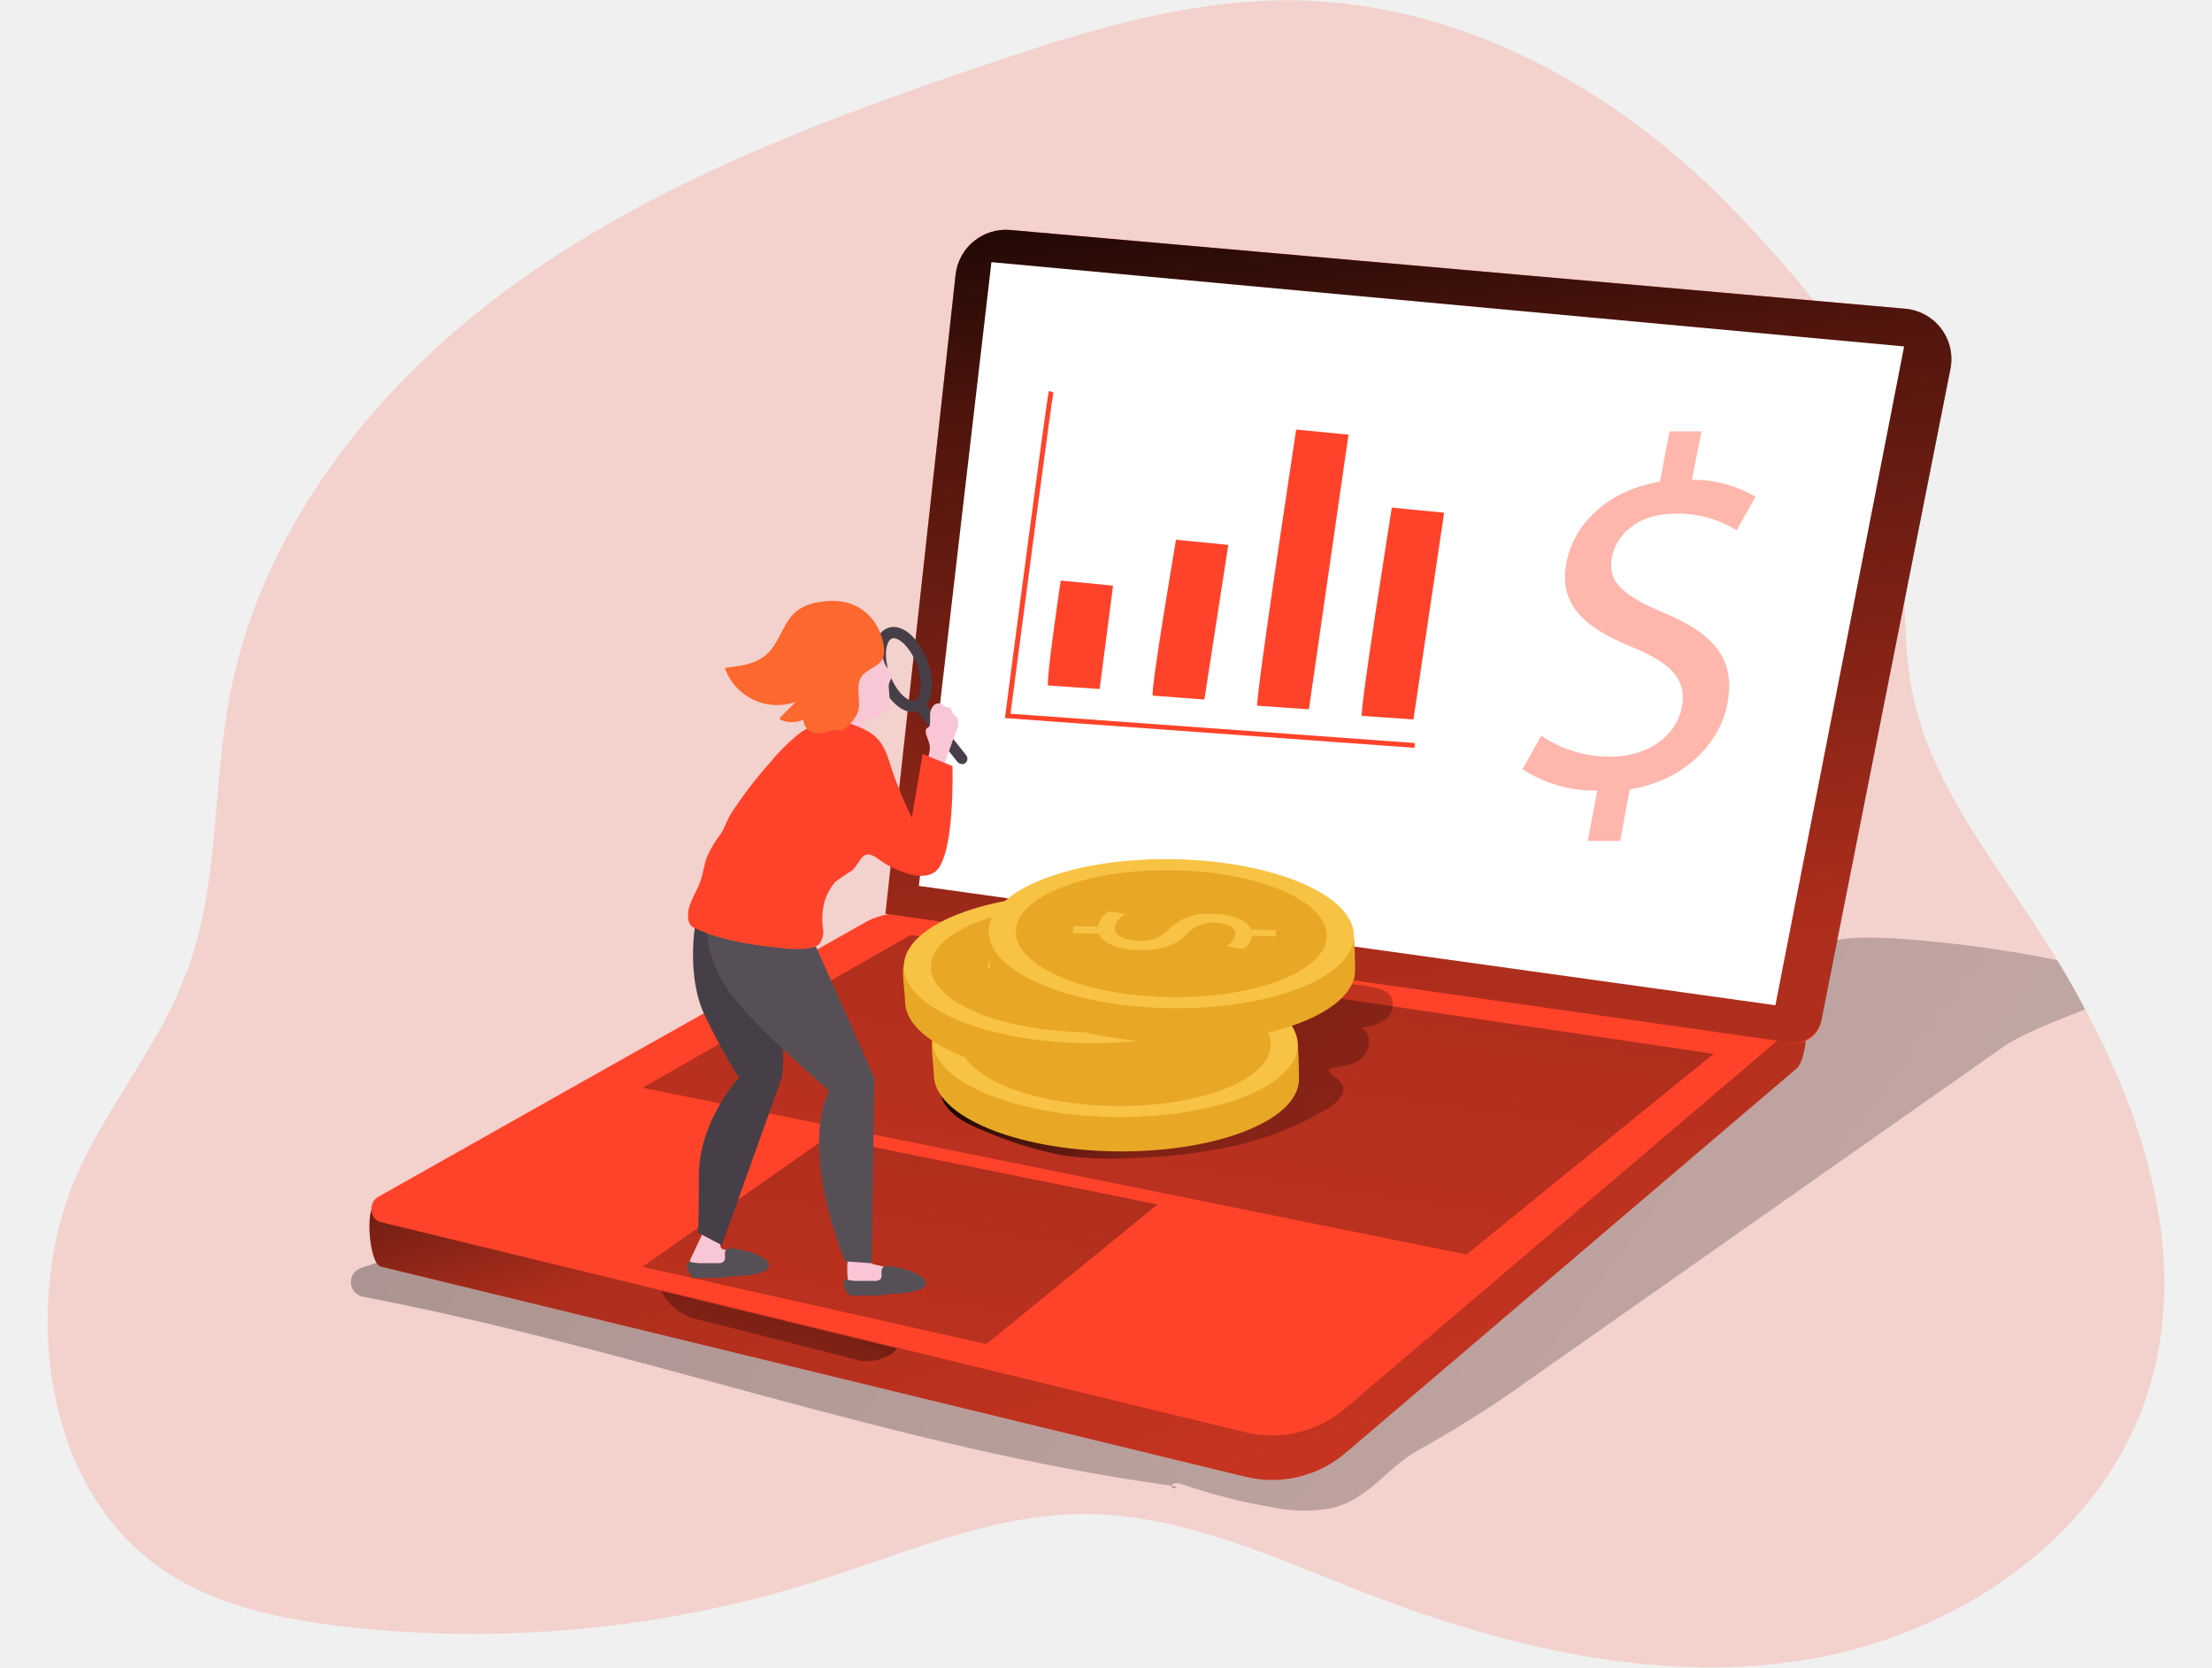
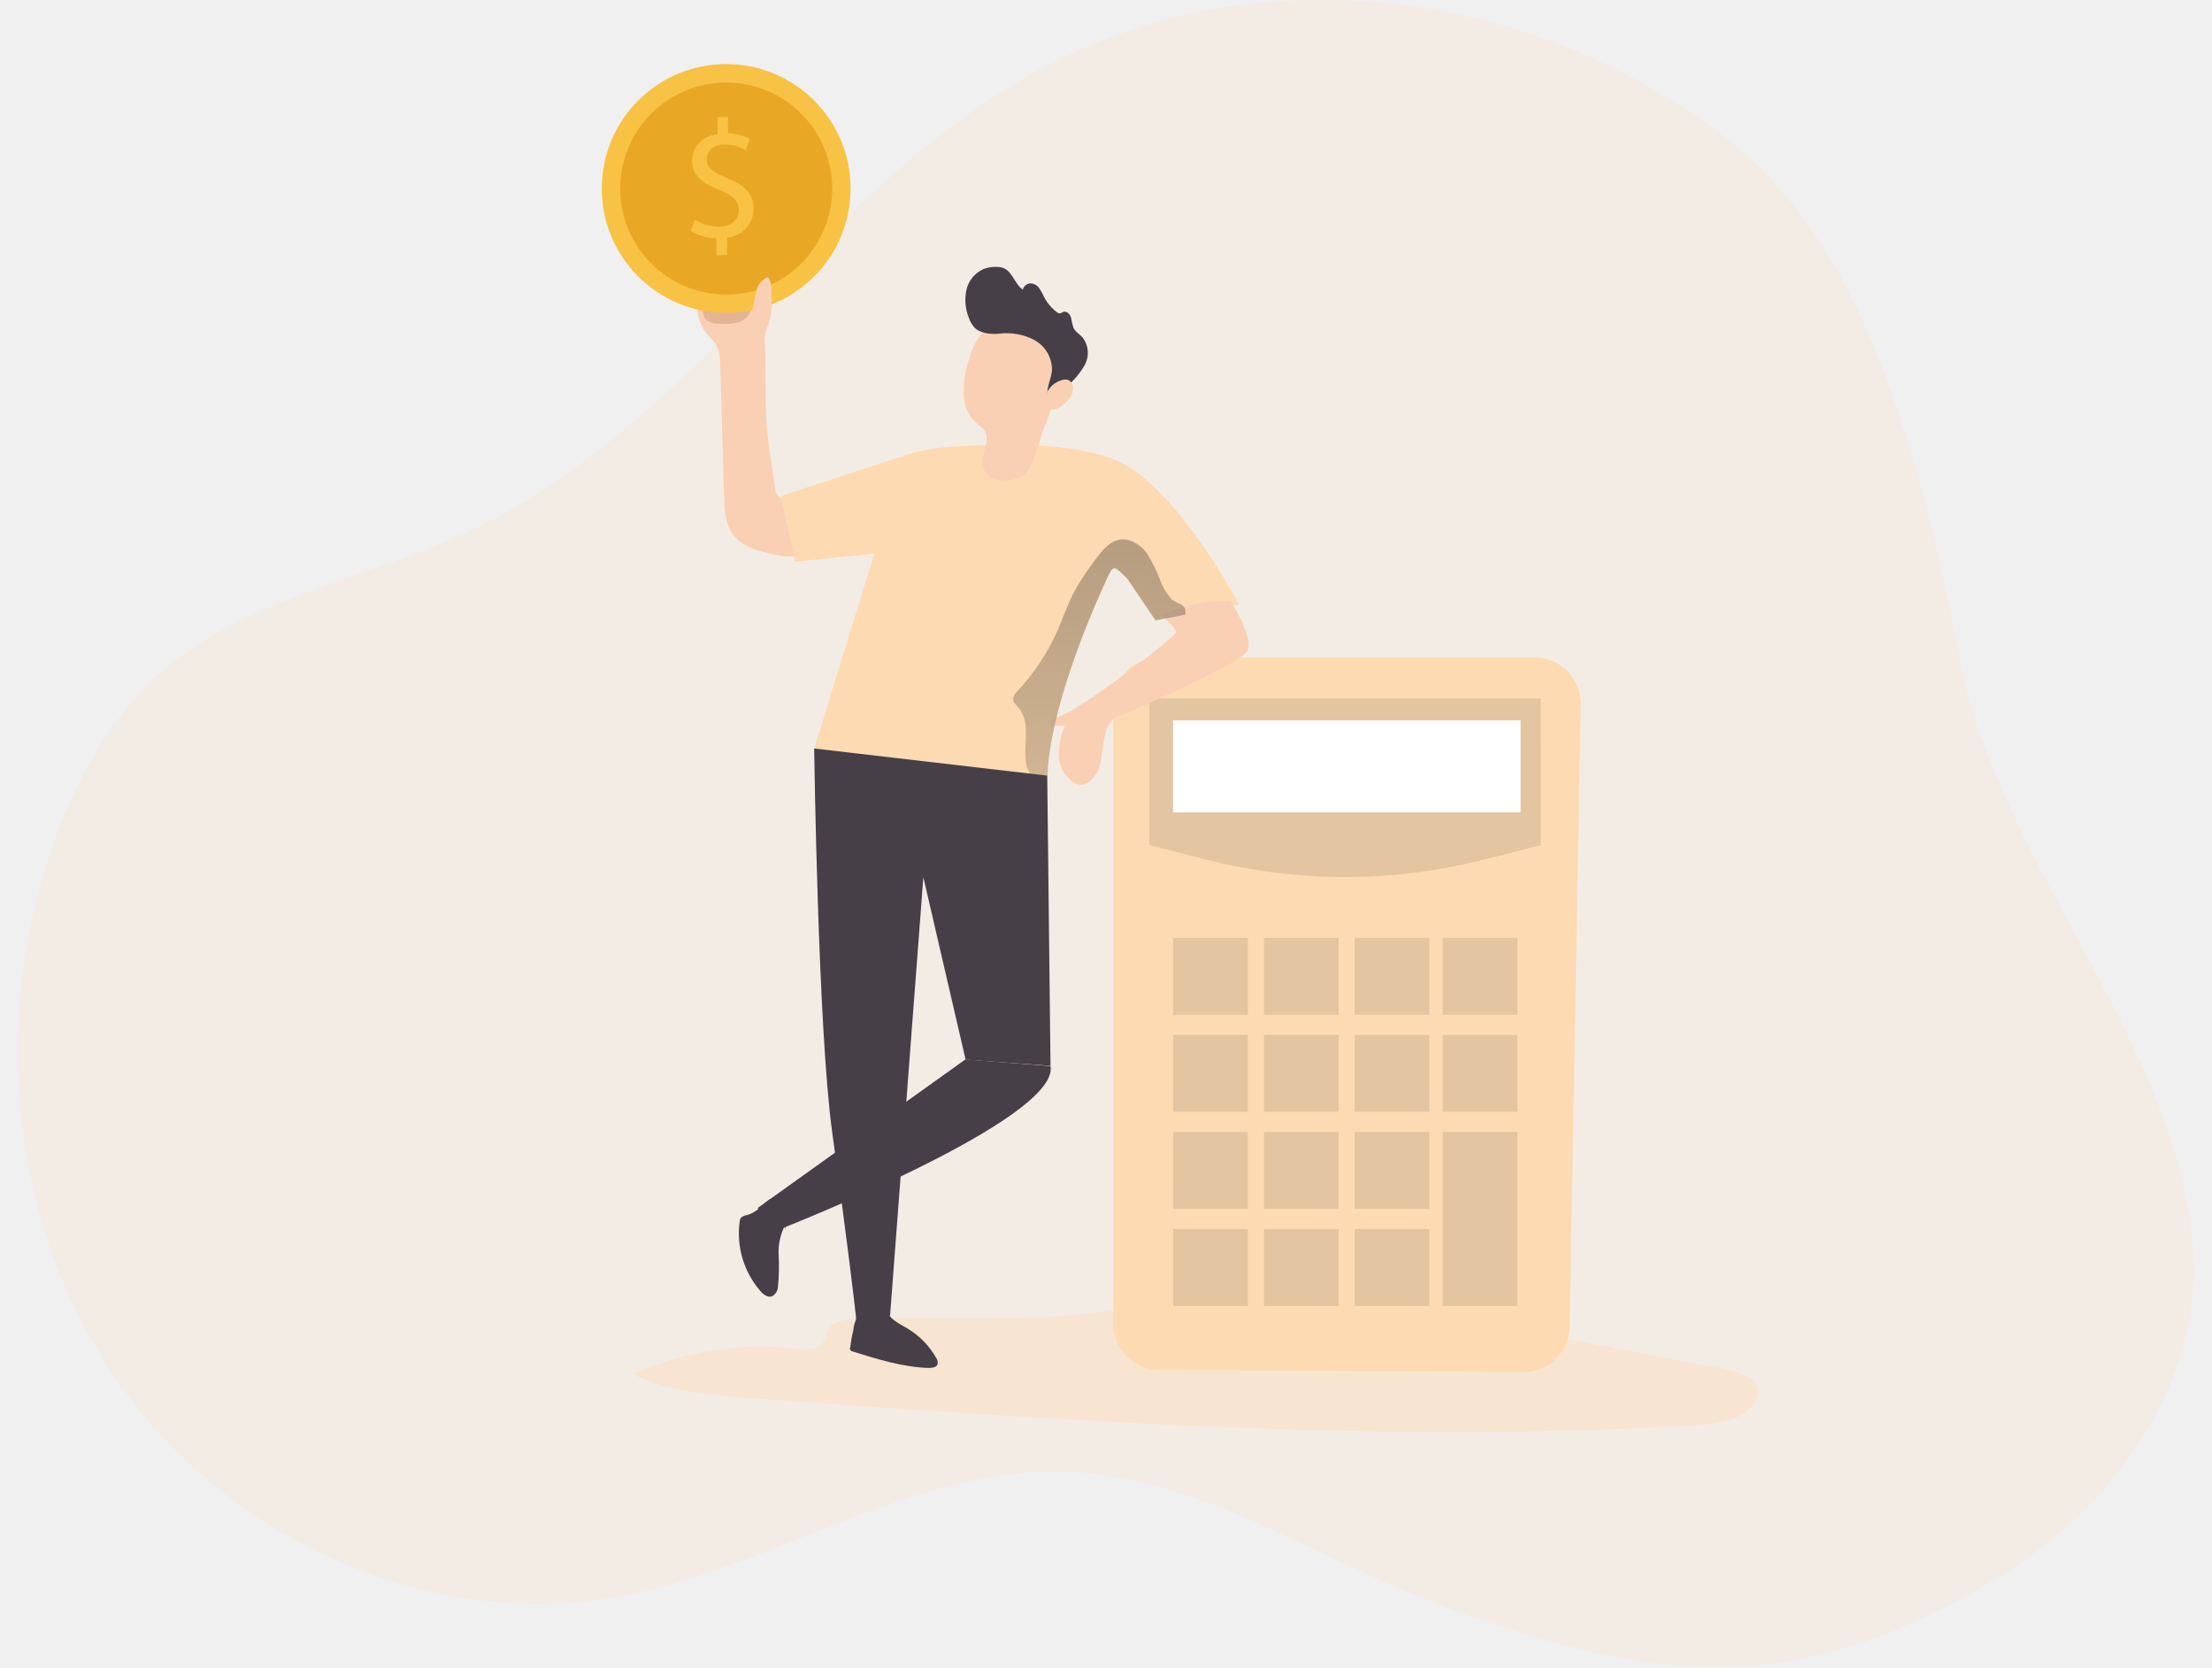
- <svg xmlns="http://www.w3.org/2000/svg" xmlns:xlink="http://www.w3.org/1999/xlink" id="Layer_1" data-name="Layer 1" viewBox="0 0 339.56 267.44" width="406" height="306" class="illustration styles_illustrationTablet__1DWOa">
+ <svg xmlns="http://www.w3.org/2000/svg" id="Layer_1" data-name="Layer 1" viewBox="0 0 385.81 295.51" width="406" height="306" class="illustration styles_illustrationTablet__1DWOa">
  <defs>
-     <linearGradient id="linear-gradient" x1="203.76" y1="278.77" x2="206.72" y2="280.98" gradientUnits="userSpaceOnUse">
+     <linearGradient id="linear-gradient" x1="207.27" y1="62.54" x2="204.23" y2="237.15" gradientUnits="userSpaceOnUse">
      <stop offset="0.01" />
-       <stop offset="0.08" stop-opacity="0.69" />
-       <stop offset="0.21" stop-opacity="0.32" />
+       <stop offset="0.13" stop-opacity="0.69" />
+       <stop offset="0.25" stop-opacity="0.32" />
      <stop offset="1" stop-opacity="0" />
    </linearGradient>
-     <linearGradient id="linear-gradient-2" x1="-78.5" y1="5.97" x2="674.23" y2="568.95" xlink:href="#linear-gradient" />
-     <linearGradient id="linear-gradient-3" x1="174.64" y1="169.52" x2="252.77" y2="417.64" xlink:href="#linear-gradient" />
-     <linearGradient id="linear-gradient-4" x1="194.72" y1="81.3" x2="146.94" y2="404.22" xlink:href="#linear-gradient" />
-     <linearGradient id="linear-gradient-5" x1="169.32" y1="198.46" x2="328.96" y2="253.7" xlink:href="#linear-gradient" />
-     <linearGradient id="linear-gradient-6" x1="147.35" y1="126.45" x2="110.54" y2="375.27" xlink:href="#linear-gradient" />
-     <linearGradient id="linear-gradient-7" x1="145.99" y1="241.45" x2="126.41" y2="291.81" xlink:href="#linear-gradient" />
-     <linearGradient id="linear-gradient-8" x1="232.62" y1="42.3" x2="316.53" y2="775.13" xlink:href="#linear-gradient" />
  </defs>
-   <path d="M351.09,203q-2.13-4-4.49-7.87-2.22-3.69-4.58-7.22c-6.85-10.27-14.46-20.38-17.81-32.26-4.14-14.7,0-31-4.44-45.21C316,98.08,304.51,85.15,295.85,76c-19.15-20.34-45.26-35.2-73.8-34.83a98.53,98.53,0,0,0-16.36,1.67c-10.69,1.94-21.18,5.32-31.5,8.81-26.14,8.86-52.35,18.73-74.77,34.84s-40.91,39.3-46,66.42c-2.64,14-1.69,28.76-6.23,42.3-5.44,16.2-17.52,26.84-21.36,43.67-4.42,19.37.2,42.26,16.43,53.71,8.45,5.95,19,8.17,29.21,9.38A183.39,183.39,0,0,0,148,294.61c13.93-4.43,27.72-10.59,42.34-10.65,15.74-.07,30.49,6.94,45.17,12.62,22.46,8.7,46.81,14.6,70.59,10.79s46.84-19,54.66-41.75C367.87,244.94,361.61,222.73,351.09,203Z" transform="translate(-24.24 -41.11)" fill="#FF432A" opacity="0.18" style="isolation: isolate;" />
-   <path d="M204.55,279.45l.66.09C205.69,279.92,204.35,280,204.55,279.45Z" transform="translate(-24.24 -41.11)" fill="url(#linear-gradient)" />
-   <path d="M351.09,203c-4.92,2-10.09,3.88-13.28,6.13L262.3,262.17a181.24,181.24,0,0,1-18.07,11.48c-5.09,2.75-8,8-14.16,9.4a24.57,24.57,0,0,1-9.24-.16,86.56,86.56,0,0,1-14.6-3.71c-.59-.2-1.41-.32-1.67.24v0c-44-6-86.09-22-129.72-30.31a2.39,2.39,0,0,1-.45-4.57,58.1,58.1,0,0,1,11.26-2.76c7-1.29,13.91-2.55,20.89-3.69a351,351,0,0,1,42.53-4.72c23.68-1,47.57,1.53,71-2.14C242.3,227.78,263.29,218.87,284,210c5-2.14,10.08-4.36,14-8.12,3.06-2.94,5.53-6.84,9.44-8.78s9-1.65,13.36-1.45a199.55,199.55,0,0,1,25.81,3.46Q349,199,351.09,203Z" transform="translate(-24.24 -41.11)" fill="url(#linear-gradient-2)" />
-   <path d="M76.79,234.24l98.84-43a11.78,11.78,0,0,1,6.93-1.15l122.25,10.39c2.34.33,1.92,10.39,0,12L232.63,274A18.14,18.14,0,0,1,216.46,278L77.66,244.26C75.89,243.83,75.13,235.07,76.79,234.24Z" transform="translate(-24.24 -41.11)" fill="#FF432A" />
-   <path d="M76.79,234.24l98.84-43a11.78,11.78,0,0,1,6.93-1.15l122.25,10.39c2.34.33,1.92,10.39,0,12L232.63,274A18.14,18.14,0,0,1,216.46,278L77.66,244.26C75.89,243.83,75.13,235.07,76.79,234.24Z" transform="translate(-24.24 -41.11)" fill="url(#linear-gradient-3)" />
-   <path d="M304.84,205.36l-72.21,61.46a18.11,18.11,0,0,1-16.16,4.05L77.65,237.13c-1.77-.43-2-3.23-.35-4.06l38.07-21.47,10-5.62,30.41-17.14a11.8,11.8,0,0,1,6.92-1.15L303.6,200C305.94,200.28,306.73,203.75,304.84,205.36Z" transform="translate(-24.24 -41.11)" fill="#FF432A" />
-   <polygon points="138.45 149.98 267.25 169.03 227.61 201.23 95.41 174.48 138.45 149.98" fill="url(#linear-gradient-4)" />
-   <path d="M214.4,224.94a49.8,49.8,0,0,0,15.49-6.21c1.32-.84,2.77-2.35,2-3.73-.52-1-1.8-1.27-2.2-2.32,1.75-.71,3.67-.38,5.26-1.75s1.76-4,.07-5a7.77,7.77,0,0,0,3.72-1.24,3,3,0,0,0,1.11-3.48c-.61-1.27-2.21-1.63-3.59-1.85a25.81,25.81,0,0,0-5.87-.47,15.77,15.77,0,0,0-6.4,2c-1.84,1-3.33,2.74-5.16,3.66-3.74,1.88-8.65,1.67-12.67,2.55-3,.65-5.9,1.78-8.85,2.67s-5.75,1.53-8.66,2.17q-10.56,2.32-21.17,4.4c.46,3.15,3.83,4.89,6.78,6.08a61.33,61.33,0,0,0,12.76,4,53,53,0,0,0,10.38.47A88.58,88.58,0,0,0,214.4,224.94Z" transform="translate(-24.24 -41.11)" fill="url(#linear-gradient-5)" />
-   <polygon points="124.97 182.46 178.05 193.19 150.6 215.59 95.41 203.2 124.97 182.46" fill="url(#linear-gradient-6)" />
-   <path d="M122.66,248.18a8.59,8.59,0,0,0,5.47,4.48c3.9.94,26.63,6.76,26.63,6.76s3.7.44,5.75-2Z" transform="translate(-24.24 -41.11)" fill="url(#linear-gradient-7)" />
-   <path d="M158.64,187.68,304,208.36a4.2,4.2,0,0,0,4.72-3.35l20.74-104.72a8.11,8.11,0,0,0-7.25-9.66L178.66,78a8.11,8.11,0,0,0-8.77,7.2Z" transform="translate(-24.24 -41.11)" fill="#FF432A" />
-   <path d="M158.64,187.68l145,20.63a4.63,4.63,0,0,0,5.19-3.68l20.66-104.34a8.11,8.11,0,0,0-7.25-9.66L178.66,78a8.11,8.11,0,0,0-8.77,7.2Z" transform="translate(-24.24 -41.11)" fill="url(#linear-gradient-8)" />
-   <polygon points="277.16 161.24 297.81 55.57 151.4 42.05 139.76 142.1 277.16 161.24" fill="#fff" />
-   <path d="M152.59,246.19a1.94,1.94,0,0,0,.52,1.53,1.74,1.74,0,0,0,.7.29,7.36,7.36,0,0,0,2,.12,25.62,25.62,0,0,0,3.69-.53l2.1-.4a1,1,0,0,0,.69-.34.76.76,0,0,0-.12-.81,3,3,0,0,0-1.35-.88,26,26,0,0,0-3.87-1.23,1.47,1.47,0,0,1-.61-.24c-.26-.23-.31-.62-.49-.93a1.59,1.59,0,0,0-1.66-.64c-.6.12-1.47.53-1.61,1.19A13.12,13.12,0,0,0,152.59,246.19Z" transform="translate(-24.24 -41.11)" fill="#f9c6d6" />
-   <path d="M159.35,244.19a1.26,1.26,0,0,0-1.21.33c-.34.51.11,1.32-.31,1.78a1.22,1.22,0,0,1-.92.27l-2.33,0a7.63,7.63,0,0,1-1.85-.15.94.94,0,0,0-.44-.05.55.55,0,0,0-.38.46,1.22,1.22,0,0,0,.09.62,4,4,0,0,0,.64,1.17.87.87,0,0,0,.28.26,1.14,1.14,0,0,0,.41.07c1.37,0,2.74,0,4.11-.06.95-.07,1.89-.21,2.84-.29a12.06,12.06,0,0,0,4-.69,1.32,1.32,0,0,0,.77-.69,1,1,0,0,0-.17-.87,2.27,2.27,0,0,0-.68-.59,8.33,8.33,0,0,0-2.43-1.05A17.29,17.29,0,0,0,159.35,244.19Z" transform="translate(-24.24 -41.11)" fill="#565056" />
-   <path d="M127.24,243.63a.38.38,0,0,0,0,.15c.08,1.84,2.52,1.89,3.83,1.82a27,27,0,0,0,3.7-.52l2.09-.4a1,1,0,0,0,.69-.35.74.74,0,0,0-.12-.8,3,3,0,0,0-1.34-.89,35.56,35.56,0,0,0-3.45-1.12c-1-.31-.17-1.74-.06-2.5a.72.72,0,0,0,0-.46.79.79,0,0,0-.48-.33,6.36,6.36,0,0,0-1.88-.34.65.65,0,0,0-.37.07.63.63,0,0,0-.22.31l-2,4.26A3.14,3.14,0,0,0,127.24,243.63Z" transform="translate(-24.24 -41.11)" fill="#f9c6d6" />
-   <path d="M128.13,189.41s-1.49,8.4,1.59,14.71a101,101,0,0,0,5.41,9.87s-6.42,6.94-6.42,15.69-.16,9.15-.16,9.15l3.85,2L142,214s.58-3.8,0-5.09S136.5,193,136.5,193Z" transform="translate(-24.24 -41.11)" fill="#473f47" />
-   <path d="M163,155.32c-2,0-4.17-2.12-5.38-5.4-1.4-3.79-.8-7.27,1.4-8.08s4.91,1.44,6.31,5.24h0c1.4,3.79.8,7.27-1.4,8.08A2.68,2.68,0,0,1,163,155.32Zm-3-11.85a.81.81,0,0,0-.31.05c-1,.38-1.4,2.93-.35,5.78s3,4.56,4,4.18,1.4-2.93.35-5.78h0C162.68,145.11,161,143.47,159.93,143.47Z" transform="translate(-24.24 -41.11)" fill="#473f47" />
-   <path d="M170.9,163.65a.91.91,0,0,1-.71-.33L163.57,155a.89.89,0,1,1,1.4-1.11l6.62,8.36a.88.88,0,0,1-.69,1.44Z" transform="translate(-24.24 -41.11)" fill="#473f47" />
-   <path d="M159.16,151.26a16.79,16.79,0,0,1,.11,2.65,2.87,2.87,0,0,1-1.17,1.69,5.84,5.84,0,0,1-1.93.84,1.61,1.61,0,0,0-.57.24,1.38,1.38,0,0,0-.3,1.06V160a1,1,0,0,1-.16.67.76.76,0,0,1-.39.22A2.41,2.41,0,0,1,152,159.5a16.85,16.85,0,0,0-.87-1.45,5.28,5.28,0,0,1-.52-2,11.29,11.29,0,0,1,1.17-6.31,8.86,8.86,0,0,1,2.62-3.14c.89-.64,2.61-1.59,3.52-.49.45.54.44,1.35.86,1.92.3.41.84.7.92,1.2s-.25.86-.4,1.28A2.13,2.13,0,0,0,159.16,151.26Z" transform="translate(-24.24 -41.11)" fill="#f9c6d6" />
-   <path d="M165.8,155.84a.71.71,0,0,0,0-.14,2.16,2.16,0,0,1,.55-1.41,1.12,1.12,0,0,1,1.4-.2c.17.12.3.32.5.41s.63,0,.84.24.15.44.25.65.39.4.58.6c.94,1-.1,2.83-.47,3.86-.56,1.54-1.11,3.09-1.57,4.67a2.48,2.48,0,0,1-1.6-.31,1.77,1.77,0,0,1-.46-.4,2.26,2.26,0,0,1-.18-1.81,3.83,3.83,0,0,0,.1-1.39,12.25,12.25,0,0,0-.5-1.48c-.14-.41-.26-.93.06-1.22a2.6,2.6,0,0,0,.36-.27.72.72,0,0,0,.12-.4C165.82,156.77,165.78,156.3,165.8,155.84Z" transform="translate(-24.24 -41.11)" fill="#f9c6d6" />
-   <path d="M147.52,193l9.33,21-.39,29.74-4.28-.31s-7.32-16.92-2.61-27.4c0,0-11.31-9.67-15.49-15.17-5.13-6.77-4-12.45-4-12.45Z" transform="translate(-24.24 -41.11)" fill="#565056" />
-   <path d="M151.84,156.88a15.2,15.2,0,0,1,3.31,1.18c3.58,1.65,3.74,4.48,5,7.87a66.88,66.88,0,0,0,2.73,6.34l1.73-10.22,4.78,1.94s.48,15.08-3,17.11c-2.26,1.3-5.43-.22-7.48-1.27-.75-.38-2-1.53-2.79-1.64-1.53-.21-1.63,1.61-3,2.67a22.26,22.26,0,0,0-2.54,1.73,8.3,8.3,0,0,0-1.67,3,10.85,10.85,0,0,0-.33,4.21,3.42,3.42,0,0,1-.56,2.75,2.71,2.71,0,0,1-1.39.62,16.66,16.66,0,0,1-5.13-.06,51.28,51.28,0,0,1-9.94-1.78A27.55,27.55,0,0,1,128.1,190a2.28,2.28,0,0,1-.66-.43,1.72,1.72,0,0,1-.39-.84c-.45-2.06,1-4,1.79-5.93.5-1.32.66-2.76,1.11-4.1a17.48,17.48,0,0,1,2.26-3.82c.67-1,1-2.28,1.72-3.36a65.92,65.92,0,0,1,6-7.86,32.66,32.66,0,0,1,4.26-4.38,10,10,0,0,1,6.41-2.52A7.59,7.59,0,0,1,151.84,156.88Z" transform="translate(-24.24 -41.11)" fill="#FF432A" />
-   <path d="M147.81,137.72a7.41,7.41,0,0,0-3.43,1.42c-2.19,1.78-2.69,5-4.77,6.91-1.78,1.61-4.35,1.93-6.74,2.18a8.9,8.9,0,0,0,11.39,5.46l-2.45,2.44a.37.37,0,0,0-.13.2c0,.16.15.26.3.31a4.76,4.76,0,0,0,3.5-.08,2.2,2.2,0,0,0,1.9,2.11,4.13,4.13,0,0,0,2.14-.26,3,3,0,0,1,1.19-.21c.34,0,.65.18,1,.06a6.52,6.52,0,0,0,2.4-2.69c.79-1.78-.37-4,.58-5.76.79-1.4,3.27-1.82,3.64-3.4.4-1.75-.55-4.31-1.56-5.69a7.85,7.85,0,0,0-4.75-3.06,11,11,0,0,0-3.38-.07Z" transform="translate(-24.24 -41.11)" fill="#fc682d" />
-   <path d="M134.23,241.34a1.25,1.25,0,0,0-1.21.34c-.34.5.11,1.31-.31,1.77a1.18,1.18,0,0,1-.92.27l-2.33,0a6.75,6.75,0,0,1-1.85-.15,1.09,1.09,0,0,0-.44-.05.55.55,0,0,0-.38.46,1.32,1.32,0,0,0,.09.62,4,4,0,0,0,.64,1.17,1,1,0,0,0,.28.26,1,1,0,0,0,.41.07c1.37,0,2.74,0,4.11-.06,1-.07,1.89-.21,2.84-.28a12.06,12.06,0,0,0,4-.7,1.32,1.32,0,0,0,.77-.69,1,1,0,0,0-.17-.87,2.42,2.42,0,0,0-.68-.59,8.33,8.33,0,0,0-2.43-1.05A18.8,18.8,0,0,0,134.23,241.34Z" transform="translate(-24.24 -41.11)" fill="#565056" />
-   <path d="M195.52,225.79c-16.17-.23-29.21-5.76-29.11-12.37,0-.73-.55-4.88-.23-5.54,2.55-5.54,15.3-6.19,29.68-6,14.15.21,26,0,28.68,5.47.39.78.45,6.1.44,6.89C224.89,220.86,211.7,226,195.52,225.79Z" transform="translate(-24.24 -41.11)" fill="#e8a825" />
-   <ellipse cx="195.49" cy="208.33" rx="11.95" ry="29.29" transform="translate(-39.86 359.71) rotate(-89.18)" fill="#f8c244" />
-   <ellipse cx="195.49" cy="208.33" rx="10.18" ry="24.95" transform="translate(-39.86 359.71) rotate(-89.18)" fill="#e8a825" />
-   <path d="M179.75,207.14l4,.06a3.27,3.27,0,0,1,1.78-2.44l2.65.41a3,3,0,0,0-1.73,2.31c0,1.15,1.6,2,3.84,2A6,6,0,0,0,195,207.7a8.46,8.46,0,0,1,6.89-2.56c3.28,0,5.77,1,6.35,2.52l4,.06v1l-3.85-.06a2.85,2.85,0,0,1-1.41,2.09l-2.6-.44a2.68,2.68,0,0,0,1.36-2c0-1.23-1.79-1.74-3.38-1.76a5.56,5.56,0,0,0-4.54,1.94c-1.68,1.63-3.76,2.44-7.32,2.44-3.14,0-6.11-1-6.71-2.65l-4.11-.06Z" transform="translate(-24.24 -41.11)" fill="#f8c244" />
-   <path d="M190.9,214c-16.17-.23-29.21-5.76-29.11-12.37,0-.73-.55-4.88-.24-5.54,2.56-5.54,15.31-6.19,29.69-6,14.15.21,26,0,28.68,5.47.39.78.45,6.1.44,6.89C220.27,209,207.08,214.18,190.9,214Z" transform="translate(-24.24 -41.11)" fill="#e8a825" />
-   <ellipse cx="190.87" cy="196.49" rx="11.95" ry="29.29" transform="translate(-32.57 343.42) rotate(-89.18)" fill="#f8c244" />
-   <ellipse cx="190.87" cy="196.49" rx="10.18" ry="24.95" transform="translate(-32.57 343.42) rotate(-89.18)" fill="#e8a825" />
-   <path d="M175.13,195.3l4,.06a3.27,3.27,0,0,1,1.78-2.44l2.65.41a3,3,0,0,0-1.73,2.31c0,1.15,1.6,2,3.84,2a6,6,0,0,0,4.75-1.76,8.43,8.43,0,0,1,6.89-2.56c3.28,0,5.77,1,6.35,2.52l4,.06v1l-3.85-.06a2.85,2.85,0,0,1-1.41,2.09l-2.6-.44a2.68,2.68,0,0,0,1.36-2c0-1.22-1.79-1.73-3.38-1.75a5.56,5.56,0,0,0-4.54,1.94c-1.68,1.63-3.76,2.44-7.32,2.44-3.14,0-6.11-1-6.71-2.65l-4.11-.06Z" transform="translate(-24.24 -41.11)" fill="#f8c244" />
-   <path d="M204.53,208.33c-16.18-.24-29.22-5.77-29.12-12.37,0-.73-.55-4.88-.23-5.54,2.55-5.54,15.31-6.19,29.69-6,14.15.21,26,0,28.67,5.47.39.78.45,6.11.44,6.9C233.9,203.39,220.7,208.56,204.53,208.33Z" transform="translate(-24.24 -41.11)" fill="#e8a825" />
-   <ellipse cx="204.49" cy="190.87" rx="11.95" ry="29.29" transform="translate(-13.52 351.5) rotate(-89.18)" fill="#f8c244" />
-   <ellipse cx="204.49" cy="190.87" rx="10.18" ry="24.95" transform="translate(-13.52 351.5) rotate(-89.18)" fill="#e8a825" />
-   <path d="M188.75,189.67l4,.06a3.26,3.26,0,0,1,1.78-2.44l2.65.42a3.06,3.06,0,0,0-1.74,2.31c0,1.14,1.6,1.95,3.85,2a6,6,0,0,0,4.75-1.76,8.44,8.44,0,0,1,6.88-2.56c3.29,0,5.78,1,6.35,2.53l4,.06v1l-3.84-.06a2.89,2.89,0,0,1-1.42,2.09l-2.6-.44a2.72,2.72,0,0,0,1.37-2c0-1.22-1.8-1.73-3.38-1.76a5.59,5.59,0,0,0-4.54,1.94c-1.69,1.64-3.76,2.45-7.33,2.45-3.14,0-6.1-1-6.7-2.65l-4.11-.06Z" transform="translate(-24.24 -41.11)" fill="#f8c244" />
-   <path d="M184.76,151.06c-.47-.33,2-16.83,2-16.83l8.39.82L193,151.63Z" transform="translate(-24.24 -41.11)" fill="#FF432A" />
-   <path d="M201.53,152.69c-.47-.34,3.72-25,3.72-25l8.39.82-3.84,24.8Z" transform="translate(-24.24 -41.11)" fill="#FF432A" />
-   <path d="M218.3,154.31c-.46-.33,6.23-44.3,6.23-44.3l8.39.82-6.35,44.05Z" transform="translate(-24.24 -41.11)" fill="#FF432A" />
-   <path d="M235.07,155.94c-.46-.33,4.8-33.41,4.8-33.41l8.39.82-4.92,33.16Z" transform="translate(-24.24 -41.11)" fill="#FF432A" />
-   <path d="M243.5,161.06l-65.7-4.77.06-.4c.68-5.24,6.68-51.21,7-52.06l.72.23c-.25,1-4.58,33.89-6.88,51.53l64.88,4.7Z" transform="translate(-24.24 -41.11)" fill="#FF432A" />
-   <path d="M271.3,176l1.54-8.09a21.1,21.1,0,0,1-12-3.42l3-5.37a19.31,19.31,0,0,0,11.19,3.35c5.92,0,10.49-3.33,11.36-7.89s-1.86-7.1-7.51-9.48c-7.84-3.14-12.34-6.79-11-13.73,1.27-6.64,7.11-11.71,15-13l1.54-8.07,5.13,0L288,118.06a19.83,19.83,0,0,1,10.22,2.73l-3.05,5.38a17.62,17.62,0,0,0-9.91-2.66c-6.37,0-9.46,3.74-10.07,6.93-.8,4.16,1.87,6.22,8.5,9.05,7.89,3.3,11.39,7.42,10,14.54-1.2,6.32-6.9,12.28-15.66,13.7L276.5,176Z" transform="translate(-24.24 -41.11)" fill="#FF432A" opacity="0.39" style="isolation: isolate;" />
+   <path d="M399.57,258a52.44,52.44,0,0,1-2.05,9.44c-5.26,16.71-18.46,31.22-33.9,40.22-17.92,10.47-33,14.91-48.46,14.91a99.57,99.57,0,0,1-23.36-3c-1-.24-2-.5-3.07-.77-2.57-.68-5.2-1.43-7.89-2.27l-3.26-1-1.66-.56c-2.22-.74-4.47-1.53-6.78-2.37l-3.49-1.29c-11.31-4.22-22.2-10.11-33.32-14.93-10.25-4.43-20.71-8-31.83-8.41-28-1.14-53,17.48-80.66,22.26C86.63,315.94,51.28,299.73,32,272.13q-1.44-2.06-2.75-4.17c-.27-.42-.52-.85-.78-1.27-.69-1.14-1.34-2.27-2-3.43-.29-.52-.57-1.05-.84-1.58s-.6-1.16-.88-1.74l-.07-.14c-.3-.59-.58-1.17-.85-1.76h0a100.79,100.79,0,0,1-6.18-17.12,110.08,110.08,0,0,1,3.17-65.35c.69-1.87,1.43-3.72,2.24-5.55C27,161,32.41,152.47,39.84,146c15-13.05,36-16.18,54-24.57a121.85,121.85,0,0,0,24.36-15.39c26.28-20.83,47-50.08,76.64-66.39a103.26,103.26,0,0,1,41-12.17,116.64,116.64,0,0,1,69.12,16c13.54,8.11,26.18,17.47,37.11,42.48,6.05,13.82,11.56,32.43,16.43,58.23a86.37,86.37,0,0,0,2.17,8.88c6.48,21.58,20.73,42.08,30.17,63.24,4.8,10.75,8.33,21.69,9,33A48,48,0,0,1,399.57,258Z" transform="translate(-14.15 -27.1)" fill="#fddab2" opacity="0.18" style="isolation: isolate;" />
+   <path d="M162.59,260.9c-1.77.07-3.84.3-4.75,1.82a24.23,24.23,0,0,1-1,2.39c-1,1.31-2.9,1.19-4.52,1a56,56,0,0,0-29.19,4.55c6.82,3.2,14.54,3.79,22.06,4.33,55.21,4,110.61,7.93,165.88,4.76,3.26-.18,6.7-.46,9.37-2.34,1.31-.92,2.43-2.43,2.16-4-.39-2.23-3.07-3.1-5.29-3.53L250.87,257.1c-7-1.35-14.2-2.68-21.38-2.47-6.67.18-12.11,2.86-18.46,4.14C195.72,261.85,178.2,260.31,162.59,260.9Z" transform="translate(-14.15 -27.1)" fill="#fddab2" opacity="0.39" />
+   <path d="M281,270.27l-64.47-.38a8.2,8.2,0,0,1-8.2-8.21V151.82a8.2,8.2,0,0,1,8.2-8.2H283a8.2,8.2,0,0,1,8.2,8.2l-1.95,110.25A8.21,8.21,0,0,1,281,270.27Z" transform="translate(-14.15 -27.1)" fill="#fddab2" />
+   <path d="M284.14,176.88,274,179.46a99.66,99.66,0,0,1-49.13,0l-10.11-2.58v-26h69.35Z" transform="translate(-14.15 -27.1)" fill="#020202" opacity="0.1" style="isolation: isolate;" />
+   <rect x="204.79" y="127.68" width="61.61" height="16.3" fill="#fff" style="isolation: isolate;" />
+   <rect x="204.82" y="166.21" width="13.23" height="13.63" fill="#020202" opacity="0.1" style="isolation: isolate;" />
+   <rect x="220.91" y="166.21" width="13.23" height="13.63" fill="#020202" opacity="0.1" style="isolation: isolate;" />
+   <rect x="236.99" y="166.21" width="13.23" height="13.63" fill="#020202" opacity="0.1" style="isolation: isolate;" />
+   <rect x="252.59" y="166.21" width="13.23" height="13.63" fill="#020202" opacity="0.1" style="isolation: isolate;" />
+   <rect x="204.82" y="183.42" width="13.23" height="13.63" fill="#020202" opacity="0.1" style="isolation: isolate;" />
+   <rect x="220.91" y="183.42" width="13.23" height="13.63" fill="#020202" opacity="0.1" style="isolation: isolate;" />
+   <rect x="236.99" y="183.42" width="13.23" height="13.63" fill="#020202" opacity="0.1" style="isolation: isolate;" />
+   <rect x="252.59" y="183.42" width="13.23" height="13.63" fill="#020202" opacity="0.1" style="isolation: isolate;" />
+   <rect x="252.59" y="200.63" width="13.23" height="30.83" fill="#020202" opacity="0.1" style="isolation: isolate;" />
+   <rect x="204.82" y="200.63" width="13.23" height="13.63" fill="#020202" opacity="0.1" style="isolation: isolate;" />
+   <rect x="220.91" y="200.63" width="13.23" height="13.63" fill="#020202" opacity="0.1" style="isolation: isolate;" />
+   <rect x="236.99" y="200.63" width="13.23" height="13.63" fill="#020202" opacity="0.1" style="isolation: isolate;" />
+   <rect x="204.82" y="217.83" width="13.23" height="13.63" fill="#020202" opacity="0.1" style="isolation: isolate;" />
+   <rect x="220.91" y="217.83" width="13.23" height="13.63" fill="#020202" opacity="0.1" style="isolation: isolate;" />
+   <rect x="236.99" y="217.83" width="13.23" height="13.63" fill="#020202" opacity="0.1" style="isolation: isolate;" />
+   <path d="M152.23,116.14c.12,0,0-.18-.08-.22a14.58,14.58,0,0,0-1.76-.21,2.26,2.26,0,0,1-1.55-.76,2.8,2.8,0,0,1-.44-1.34l-1.1-7.46c-.9-6.06-.39-12.1-.7-18.22a6.29,6.29,0,0,1,.09-1.89,12.64,12.64,0,0,1,.54-1.45,14.09,14.09,0,0,0,.54-5.86,1.67,1.67,0,0,0-.52-1.4c-.79-.51-1.66.5-2.05,1.36l-1,2.24a.69.69,0,0,1-.21.31.7.7,0,0,1-.6,0c-1.65-.45-3.46-1-4.33-2.49-.64-1.09-.78-2.67-2-3.15a2.17,2.17,0,0,0-2.6,1.37,6.44,6.44,0,0,0-.15,3.21c.27,2.14.6,4.39,1.95,6.06A19,19,0,0,1,138,88.31a7.23,7.23,0,0,1,.68,3.42l.68,23.34c.06,2.32.18,4.78,1.52,6.67,1.67,2.34,4.74,3.13,7.56,3.66a10.93,10.93,0,0,0,4.33.21,4,4,0,0,0,3.12-2.72,4.8,4.8,0,0,0-.95-3.56C154.27,118.27,152.7,117.31,152.23,116.14Z" transform="translate(-14.15 -27.1)" fill="#f9d0b4" />
+   <path d="M141.92,84.21a9.35,9.35,0,0,1-3.54.25,3.24,3.24,0,0,1-2.25-.72,3.12,3.12,0,0,1-.48-2.46.5.5,0,0,1,.12-.34.52.52,0,0,1,.39-.07l5.63.49c.83.07,2.58-.19,2.23,1A3.28,3.28,0,0,1,141.92,84.21Z" transform="translate(-14.15 -27.1)" fill="#e2b596" />
+   <path d="M230.62,134.23l-9.56,1.82-5.23,1-5-7.39c-2.42-2.27-2.38-2.74-3.75.28-3.76,8.26-9.93,23.37-10.41,34.68l-3-.34-38.35-4.51L166,125.21l-14.07,1.44L149.45,115l22.93-7.49a36.59,36.59,0,0,1,7.34-1.25c7.3-.46,20.41-1,28.65,2.22C219.34,112.66,230.62,134.23,230.62,134.23Z" transform="translate(-14.15 -27.1)" fill="#fddab2" />
+   <path d="M229.12,133.58s4.09,6.3,3.07,8.75S210,153.78,210,153.78c-1.5.06-2.53,1.63-3,3.07a34.45,34.45,0,0,0-.78,4.65,6.37,6.37,0,0,1-2.08,4.11,2.49,2.49,0,0,1-1.59.58,2.71,2.71,0,0,1-1.11-.34,5.83,5.83,0,0,1-2.75-4.64,12,12,0,0,1,1.09-5.46H197.3c-.4-.84.8-1.47,1.67-1.76,3.75-1.25,20.33-13.9,20.45-14.81s-2.52-3-2.52-3A27.73,27.73,0,0,1,229.12,133.58Z" transform="translate(-14.15 -27.1)" fill="#f9d0b4" />
+   <path d="M181.83,96.49a9.34,9.34,0,0,0,.37,2.74,6.29,6.29,0,0,0,1.65,2.65c.75.72,1.77,1.18,2,2.29a5,5,0,0,1-.14,2.06,14.94,14.94,0,0,0-.47,2.47,3.45,3.45,0,0,0,.63,2.37,3.86,3.86,0,0,0,3,1.21,5.37,5.37,0,0,0,4.32-1.72,10.88,10.88,0,0,0,1.45-3.33c.46-1.34.82-2.71,1.32-4a77.39,77.39,0,0,0,2.77-7.83,13.47,13.47,0,0,0-.22-8.49c-1-2.26-4.13-3.34-6.43-3.38A10.45,10.45,0,0,0,185.32,86c-1.44,1.27-2.19,3.57-2.72,5.33A17.51,17.51,0,0,0,181.83,96.49Z" transform="translate(-14.15 -27.1)" fill="#f9d0b4" />
+   <path d="M183.75,85.16a4.86,4.86,0,0,1-1-1.71,8.44,8.44,0,0,1-.45-4.91,5.36,5.36,0,0,1,3-3.74,5.86,5.86,0,0,1,2.34-.4,3.63,3.63,0,0,1,1.22.2c1.62.62,2,2.84,3.45,3.83a1.46,1.46,0,0,1,1.39-1.11,2,2,0,0,1,1.56.92,11.35,11.35,0,0,1,.9,1.64,7.73,7.73,0,0,0,2.22,2.57.73.73,0,0,0,.47.2c.21,0,.38-.17.58-.26.59-.24,1.21.33,1.41.93a16.05,16.05,0,0,0,.43,1.85c.35.75,1.15,1.18,1.69,1.8a4.49,4.49,0,0,1,.36,4.76,13.18,13.18,0,0,1-3.23,3.84.9.9,0,0,0-1.24-.21,4.23,4.23,0,0,0-1,1,1.53,1.53,0,0,1-1.2.65c-.06-1.44.7-2.8.83-4.24a6,6,0,0,0-3.11-5.4,10.62,10.62,0,0,0-6.36-1.12C186.71,86.37,184.76,86.21,183.75,85.16Z" transform="translate(-14.15 -27.1)" fill="#473f47" />
+   <path d="M199,94.55a2.06,2.06,0,0,1,1.31-.13,1.56,1.56,0,0,1,.92,1.49,3.06,3.06,0,0,1-.7,1.89A7.34,7.34,0,0,1,199,99.17a2.3,2.3,0,0,1-1.08.51,1.53,1.53,0,0,1-1.53-1,2.54,2.54,0,0,1,.18-1.94A4,4,0,0,1,199,94.55Z" transform="translate(-14.15 -27.1)" fill="#f9d0b4" />
+   <circle cx="125.58" cy="33.41" r="22.05" fill="#f8c244" />
+   <circle cx="139.73" cy="60.51" r="18.79" transform="translate(43.47 161.65) rotate(-80.78)" fill="#e8a825" />
+   <path d="M138,72.35v-3A8.7,8.7,0,0,1,133.45,68l.71-2a8,8,0,0,0,4.27,1.28c2.13,0,3.55-1.22,3.55-2.92s-1.16-2.65-3.36-3.56c-3.05-1.19-4.93-2.57-4.93-5.16s1.76-4.35,4.51-4.8v-3h1.85v2.89a8,8,0,0,1,3.88,1l-.74,2a7.07,7.07,0,0,0-3.75-1c-2.3,0-3.16,1.37-3.16,2.56,0,1.55,1.1,2.33,3.69,3.4,3.07,1.25,4.63,2.8,4.63,5.46a5.19,5.19,0,0,1-4.71,5.07v3.1Z" transform="translate(-14.15 -27.1)" fill="#f8c244" />
+   <path d="M145.06,78.71a3.66,3.66,0,0,1,1.72-2.36.5.5,0,0,1,.43,0,1,1,0,0,1,.27.4,7.22,7.22,0,0,1,.3,2.41,13.14,13.14,0,0,1,0,1.66,3.68,3.68,0,0,1-1.55,2.84c-.5.27-2,.37-2-.81a13,13,0,0,1,.4-2A18.69,18.69,0,0,1,145.06,78.71Z" transform="translate(-14.15 -27.1)" fill="#f9d0b4" />
+   <path d="M155.33,159.76s.65,49.61,3.19,68c2.49,17.93,4.19,32,4.26,33.28l6-.77,5.9-77.69,7.49,32.33L197.22,216l-.58-51.43Z" transform="translate(-14.15 -27.1)" fill="#473f47" />
+   <path d="M149.33,244.93s49.6-19.43,47.89-28.89l-15.09-1.17L145.3,241.21Z" transform="translate(-14.15 -27.1)" fill="#473f47" />
+   <path d="M161.71,265.9a.66.66,0,0,0,0,.48.69.69,0,0,0,.41.24c4.41,1.38,8.88,2.78,13.5,2.93.63,0,1.41-.09,1.59-.68a1.44,1.44,0,0,0-.24-1.07,14.16,14.16,0,0,0-5.1-5.24c-1.3-.78-2.83-1.43-3.51-2.79a18.19,18.19,0,0,1-3,.47c-.68,0-1.89-.24-2.4.29a5.92,5.92,0,0,0-.7,2.4C162,263.91,161.85,264.91,161.71,265.9Z" transform="translate(-14.15 -27.1)" fill="#473f47" />
+   <path d="M150.43,245.22a1.76,1.76,0,0,1-.16-1.15,10.19,10.19,0,0,0-1.24,5.45,35.5,35.5,0,0,1-.13,5.65,2,2,0,0,1-1,1.66c-.79.33-1.63-.32-2.19-1a15.64,15.64,0,0,1-3.59-12.24,1.32,1.32,0,0,1,.18-.59,1.65,1.65,0,0,1,1-.52c1.9-.48,2.72-1.75,4.16-2.85C148.8,241,149.57,243.53,150.43,245.22Z" transform="translate(-14.15 -27.1)" fill="#473f47" />
+   <path d="M221.06,136.05l-5.23,1-5-7.39c-2.42-2.27-2.38-2.74-3.75.28-3.76,8.26-9.93,23.37-10.41,34.68l-3-.34a5.13,5.13,0,0,1-.88-2.75c-.23-3.07.79-6.58-1.19-8.93-.46-.54-1.1-1.1-1-1.81a2.12,2.12,0,0,1,.69-1.12,38.44,38.44,0,0,0,7.2-10.88c1-2.27,1.78-4.64,2.94-6.84a45,45,0,0,1,4-6c1-1.35,2.2-2.8,3.85-3.16,1.89-.42,3.83.78,5,2.33a27.11,27.11,0,0,1,2.54,5.22,10.14,10.14,0,0,0,1.85,2.94c.55.57,1.73.79,2.15,1.31A1.46,1.46,0,0,1,221.06,136.05Z" transform="translate(-14.15 -27.1)" fill="url(#linear-gradient)" />
</svg>
